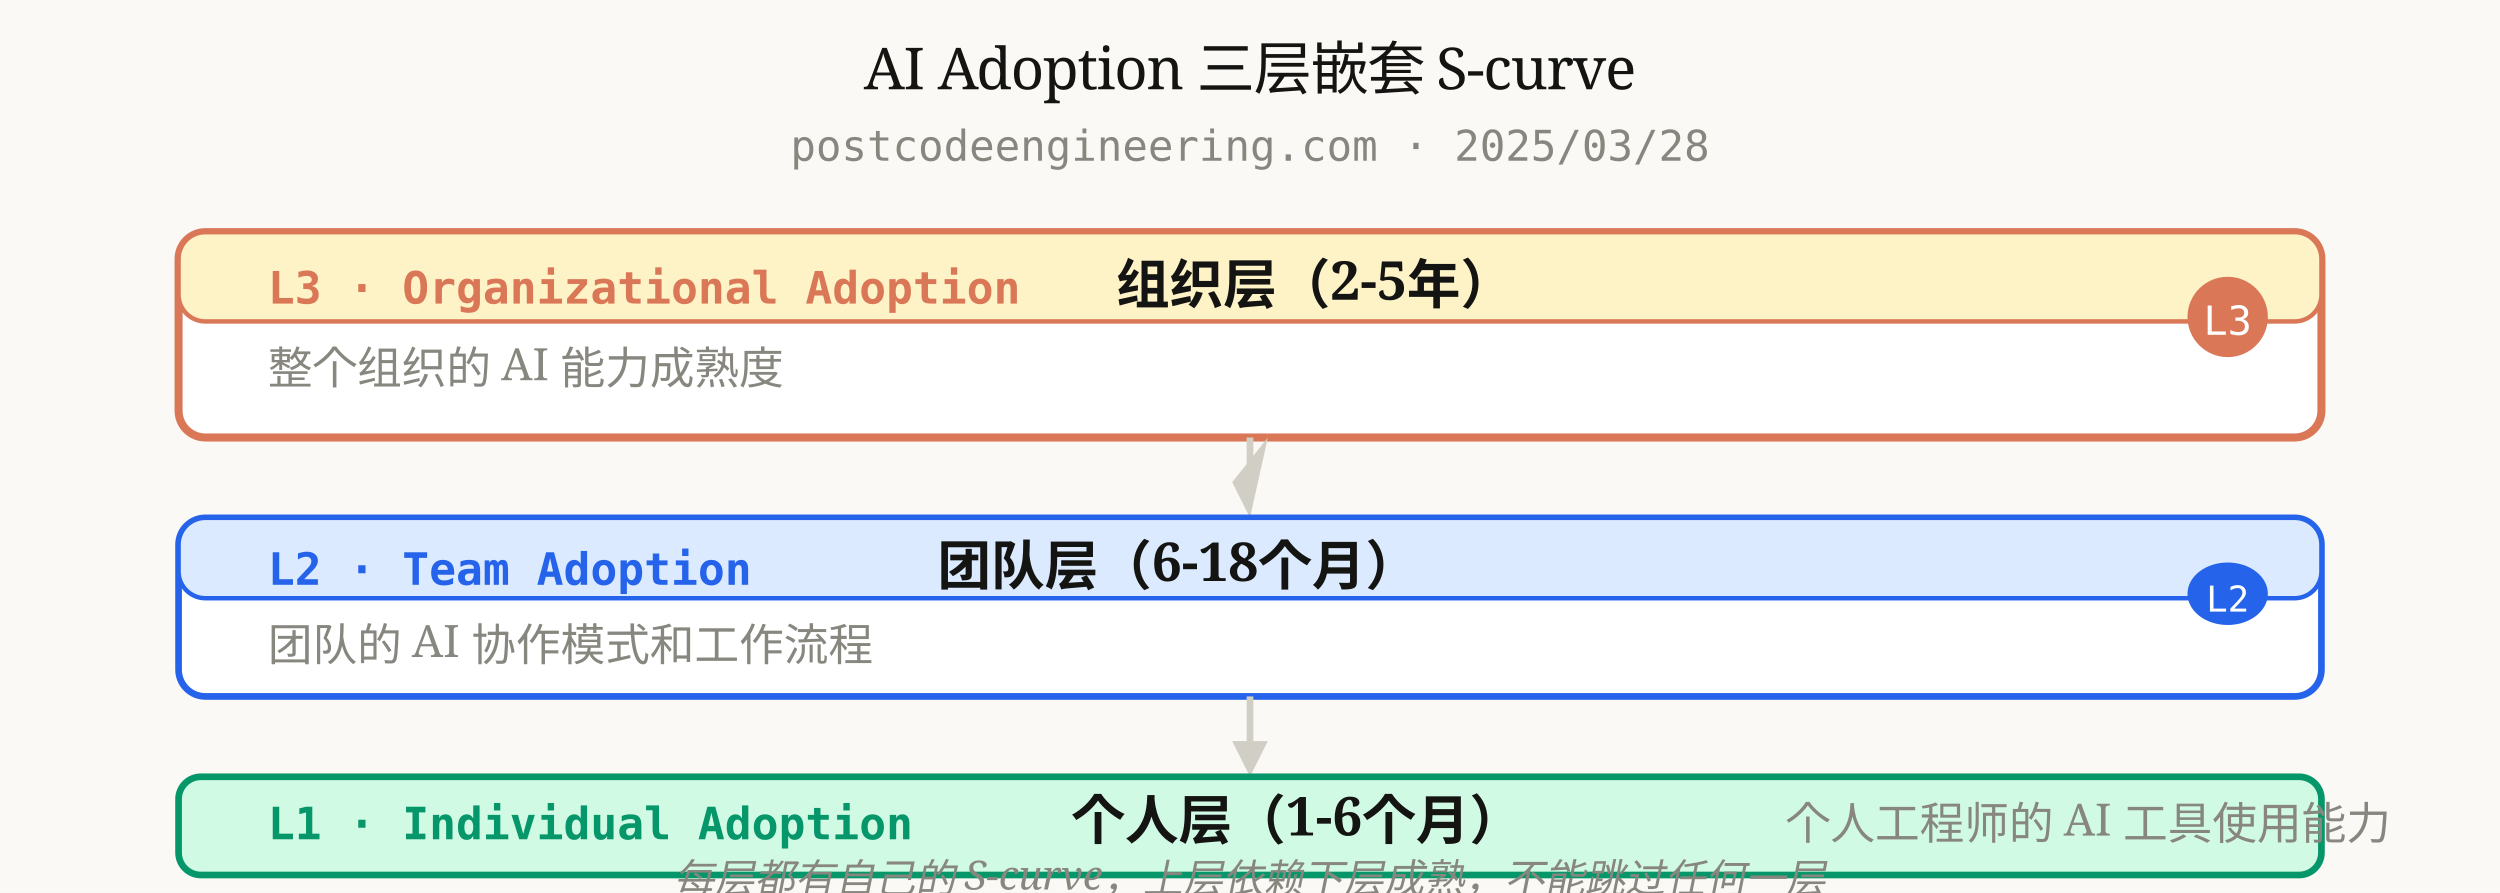
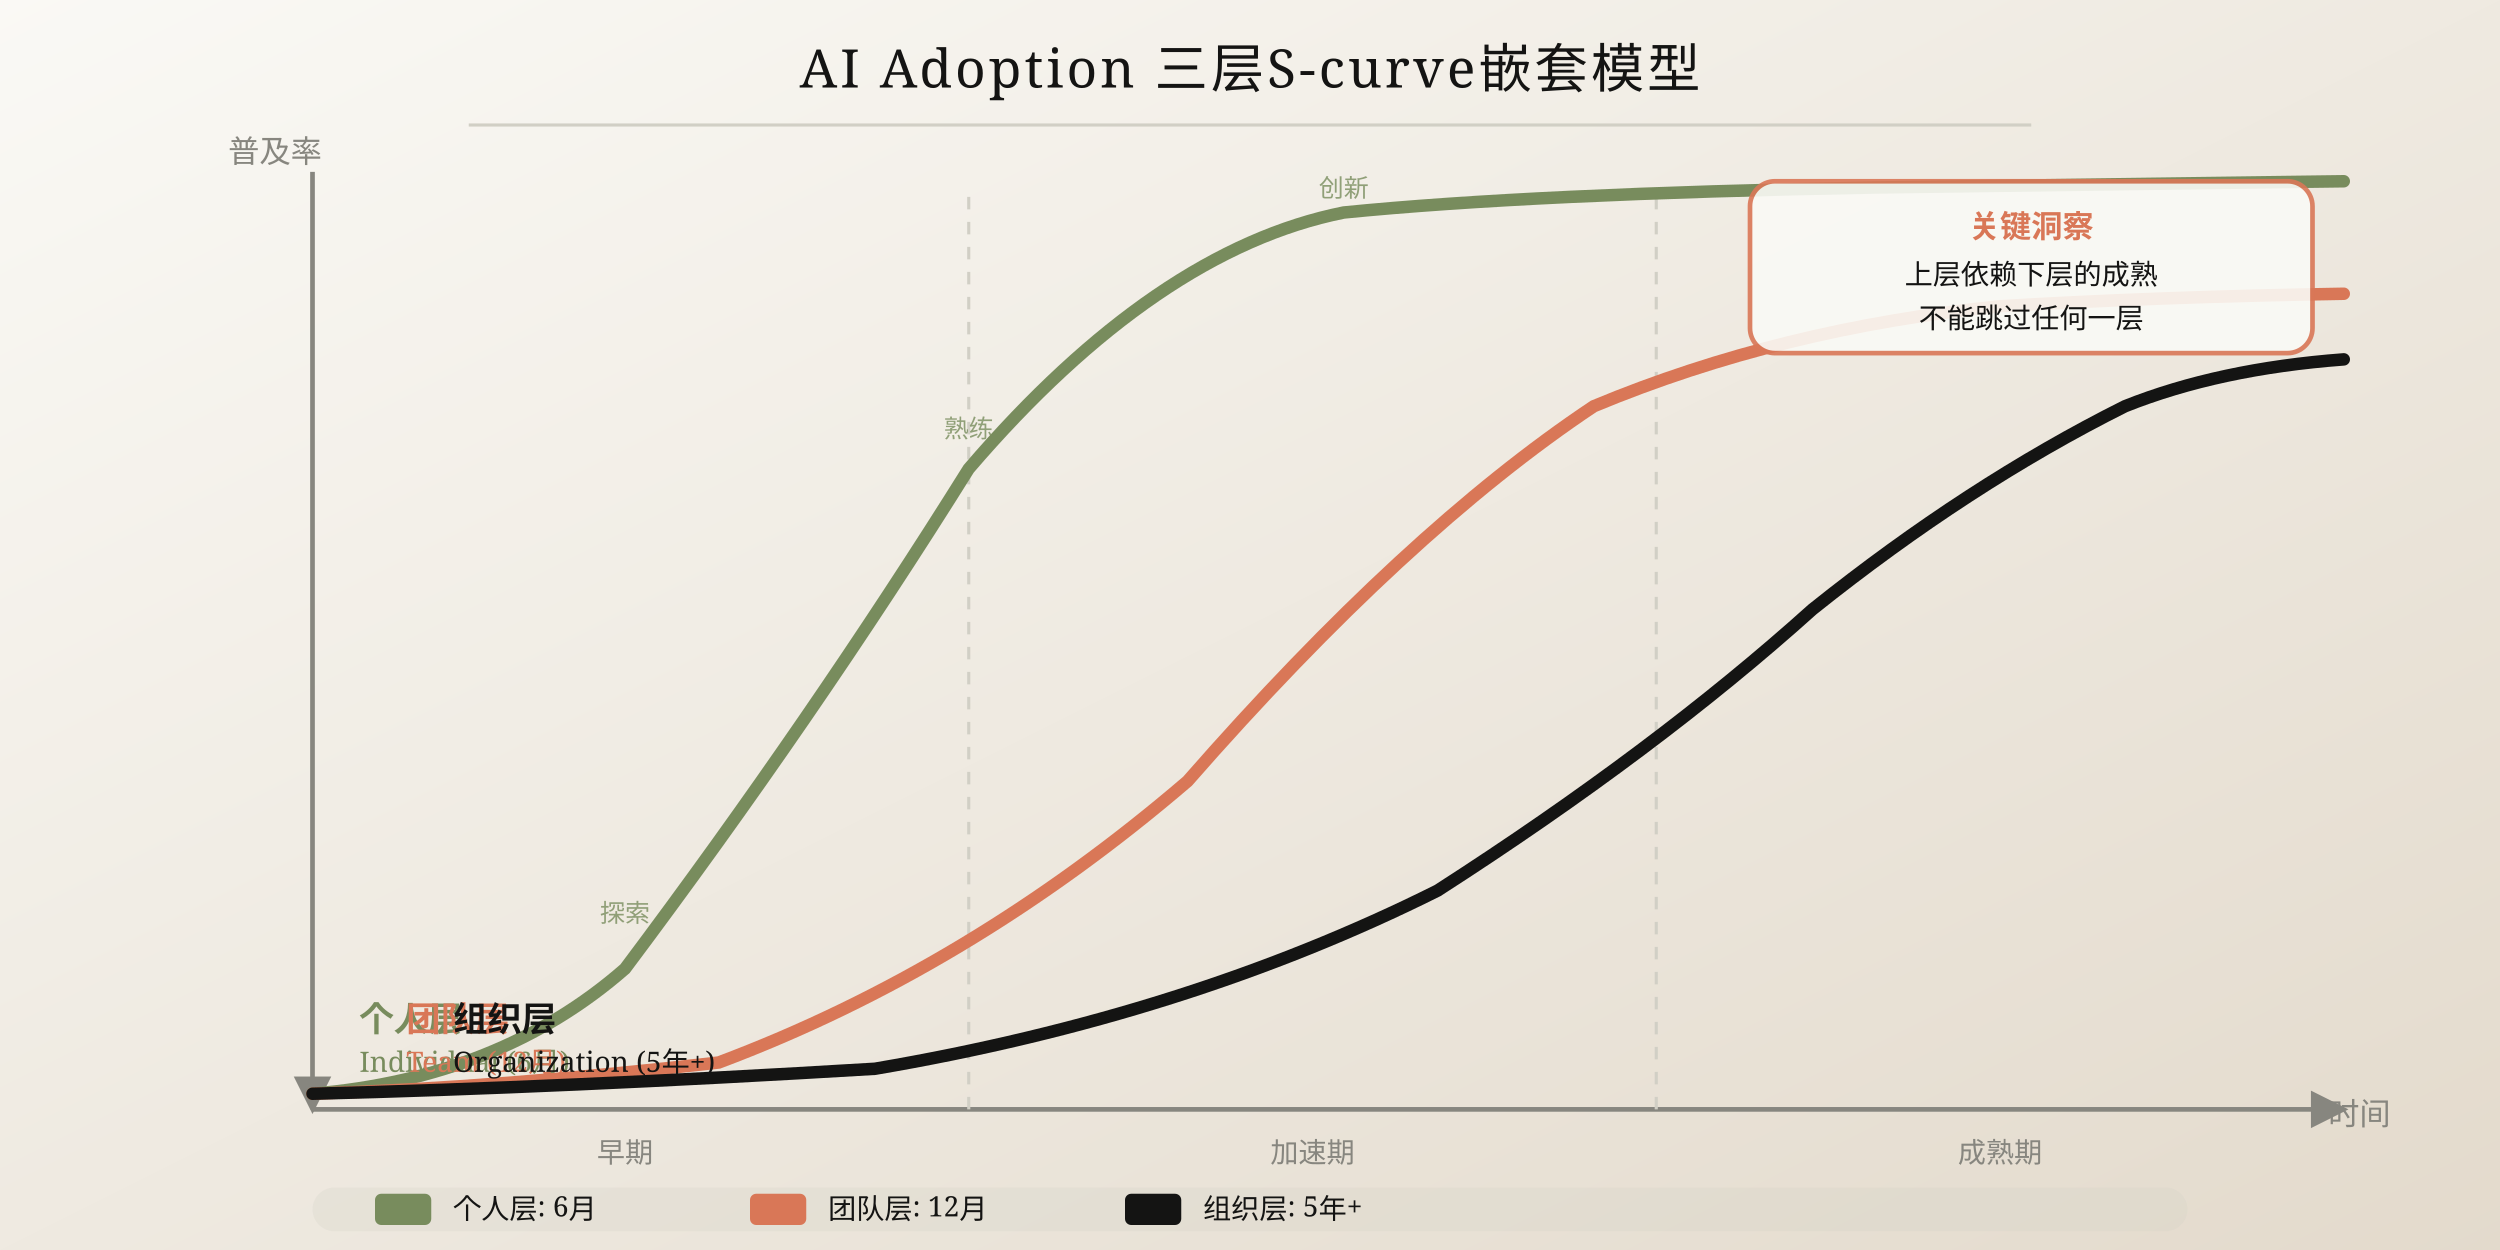
- <svg xmlns="http://www.w3.org/2000/svg" viewBox="0 0 560 200" font-family="ui-serif, Georgia, serif">
-   <rect width="560" height="200" fill="#FAF9F5" />
-   <text x="280" y="20" text-anchor="middle" font-size="13" font-weight="500" fill="#141413" letter-spacing="-0.02em">AI Adoption 三层嵌套 S-curve</text>
-   <text x="280" y="36" text-anchor="middle" font-size="9.5" fill="#87867F" font-family="ui-monospace, monospace">postcodeengineering.com · 2025/03/28</text>
-   <rect x="40" y="52" width="480" height="46" rx="6" fill="#FFFFFF" stroke="#D97757" stroke-width="1.8" />
-   <rect x="40" y="52" width="480" height="20" rx="6" fill="#FEF3C7" stroke="#D97757" stroke-width="1" />
-   <text x="60" y="68" font-size="10" fill="#D97757" font-family="ui-monospace, monospace" font-weight="600">L3 · Organizational Adoption</text>
-   <text x="250" y="68" font-size="12" fill="#141413" font-weight="600">组织层（2-5年）</text>
-   <text x="60" y="86" font-size="10" fill="#87867F">整个组织的 AI 能力成熟度</text>
-   <rect x="490" y="62" width="18" height="18" rx="9" fill="#D97757" />
-   <text x="499" y="75" text-anchor="middle" font-size="9" fill="#FFFFFF" font-family="ui-monospace, monospace">L3</text>
-   <line x1="280" y1="98" x2="280" y2="108" stroke="#D1CFC5" stroke-width="1.5" />
-   <polygon points="276,108 280,116 284,98" fill="#D1CFC5" />
-   <rect x="40" y="116" width="480" height="40" rx="6" fill="#FFFFFF" stroke="#2563EB" stroke-width="1.5" />
-   <rect x="40" y="116" width="480" height="18" rx="6" fill="#DBEAFE" stroke="#2563EB" stroke-width="1" />
-   <text x="60" y="131" font-size="10" fill="#2563EB" font-family="ui-monospace, monospace" font-weight="600">L2 · Team Adoption</text>
-   <text x="210" y="131" font-size="12" fill="#141413" font-weight="600">团队层（6-18个月）</text>
-   <text x="60" y="148" font-size="10" fill="#87867F">团队的 AI 协作模式和工作流程</text>
-   <rect x="490" y="126" width="18" height="14" rx="9" fill="#2563EB" />
-   <text x="499" y="137" text-anchor="middle" font-size="8" fill="#FFFFFF" font-family="ui-monospace, monospace">L2</text>
-   <line x1="280" y1="156" x2="280" y2="166" stroke="#D1CFC5" stroke-width="1.5" />
-   <polygon points="276,166 280,174 284,166" fill="#D1CFC5" />
-   <rect x="40" y="174" width="480" height="22" rx="5" fill="#D1FAE5" stroke="#059669" stroke-width="1.5" />
-   <text x="60" y="188" font-size="10" fill="#059669" font-family="ui-monospace, monospace" font-weight="600">L1 · Individual Adoption</text>
-   <text x="240" y="188" font-size="12" fill="#141413" font-weight="600">个人层（1-6个月）</text>
-   <text x="400" y="188" font-size="10" fill="#87867F">个人工程师的 AI 工具使用能力</text>
-   <text x="280" y="200" text-anchor="middle" font-size="9" fill="#87867F" font-style="italic">每层都有自己的 S-curve，上层依赖下层成熟，不能跳过任何一层</text>
+ <svg xmlns="http://www.w3.org/2000/svg" viewBox="0 0 800 400" role="img" aria-label="AI adoption S曲线">
+   <defs>
+     <linearGradient id="bg5" x1="0%" y1="0%" x2="100%" y2="100%">
+       <stop offset="0%" stop-color="#FAF9F5" />
+       <stop offset="100%" stop-color="#E3DACC" />
+     </linearGradient>
+     <marker id="arrowhead" markerWidth="8" markerHeight="8" refX="7" refY="4" orient="auto">
+       <polygon points="0 0, 8 4, 0 8" fill="#87867F" />
+     </marker>
+   </defs>
+   <rect width="800" height="400" fill="url(#bg5)" />
+   <text x="400" y="28" text-anchor="middle" font-family="Georgia, serif" font-size="17" fill="#141413" letter-spacing="1">AI Adoption 三层S-curve嵌套模型</text>
+   <line x1="150" y1="40" x2="650" y2="40" stroke="#D1CFC5" stroke-width="1" />
+   <line x1="100" y1="55" x2="100" y2="355" stroke="#87867F" stroke-width="1.5" marker-end="url(#arrowhead)" />
+   <text x="88" y="52" text-anchor="middle" font-family="Georgia, serif" font-size="10" fill="#87867F">普及率</text>
+   <line x1="100" y1="355" x2="750" y2="355" stroke="#87867F" stroke-width="1.5" marker-end="url(#arrowhead)" />
+   <text x="755" y="360" text-anchor="middle" font-family="Georgia, serif" font-size="10" fill="#87867F">时间</text>
+   <text x="200" y="372" text-anchor="middle" font-family="Georgia, serif" font-size="9" fill="#87867F">早期</text>
+   <text x="420" y="372" text-anchor="middle" font-family="Georgia, serif" font-size="9" fill="#87867F">加速期</text>
+   <text x="640" y="372" text-anchor="middle" font-family="Georgia, serif" font-size="9" fill="#87867F">成熟期</text>
+   <line x1="310" y1="355" x2="310" y2="60" stroke="#D1CFC5" stroke-width="1" stroke-dasharray="4,4" />
+   <line x1="530" y1="355" x2="530" y2="60" stroke="#D1CFC5" stroke-width="1" stroke-dasharray="4,4" />
+   <path d="M100,350 Q160,345 200,310 Q260,230 310,150 Q370,80 430,68 Q490,62 600,60 L750,58" fill="none" stroke="#788C5D" stroke-width="4" stroke-linecap="round" />
+   <text x="115" y="330" font-family="Georgia, serif" font-size="11" fill="#788C5D" font-weight="bold">个人层</text>
+   <text x="115" y="343" font-family="Georgia, serif" font-size="9" fill="#788C5D">Individual (6月)</text>
+   <path d="M100,350 Q160,348 230,340 Q310,310 380,250 Q450,170 510,130 Q570,105 640,98 Q690,95 750,94" fill="none" stroke="#D97757" stroke-width="4" stroke-linecap="round" />
+   <text x="130" y="330" font-family="Georgia, serif" font-size="11" fill="#D97757" font-weight="bold">团队层</text>
+   <text x="130" y="343" font-family="Georgia, serif" font-size="9" fill="#D97757">Team (12月)</text>
+   <path d="M100,350 Q180,348 280,342 Q380,325 460,285 Q530,240 580,195 Q630,155 680,130 Q710,118 750,115" fill="none" stroke="#141413" stroke-width="4" stroke-linecap="round" />
+   <text x="145" y="330" font-family="Georgia, serif" font-size="11" fill="#141413" font-weight="bold">组织层</text>
+   <text x="145" y="343" font-family="Georgia, serif" font-size="9" fill="#141413">Organization (5年+)</text>
+   <rect x="560" y="58" width="180" height="55" rx="8" fill="#FAF9F5" stroke="#D97757" stroke-width="1.5" opacity="0.9" />
+   <text x="650" y="76" text-anchor="middle" font-family="Georgia, serif" font-size="10" fill="#D97757" font-weight="bold">关键洞察</text>
+   <text x="650" y="91" text-anchor="middle" font-family="Georgia, serif" font-size="9" fill="#141413">上层依赖下层的成熟</text>
+   <text x="650" y="105" text-anchor="middle" font-family="Georgia, serif" font-size="9" fill="#141413">不能跳过任何一层</text>
+   <text x="200" y="295" text-anchor="middle" font-family="Georgia, serif" font-size="8" fill="#788C5D" opacity="0.8">探索</text>
+   <text x="310" y="140" text-anchor="middle" font-family="Georgia, serif" font-size="8" fill="#788C5D" opacity="0.8">熟练</text>
+   <text x="430" y="63" text-anchor="middle" font-family="Georgia, serif" font-size="8" fill="#788C5D" opacity="0.8">创新</text>
+   <rect x="100" y="380" width="600" height="14" rx="7" fill="#D1CFC5" opacity="0.25" />
+   <rect x="120" y="382" width="18" height="10" rx="2" fill="#788C5D" />
+   <text x="145" y="390" font-family="Georgia, serif" font-size="9" fill="#141413">个人层: 6月</text>
+   <rect x="240" y="382" width="18" height="10" rx="2" fill="#D97757" />
+   <text x="265" y="390" font-family="Georgia, serif" font-size="9" fill="#141413">团队层: 12月</text>
+   <rect x="360" y="382" width="18" height="10" rx="2" fill="#141413" />
+   <text x="385" y="390" font-family="Georgia, serif" font-size="9" fill="#141413">组织层: 5年+</text>
</svg>
